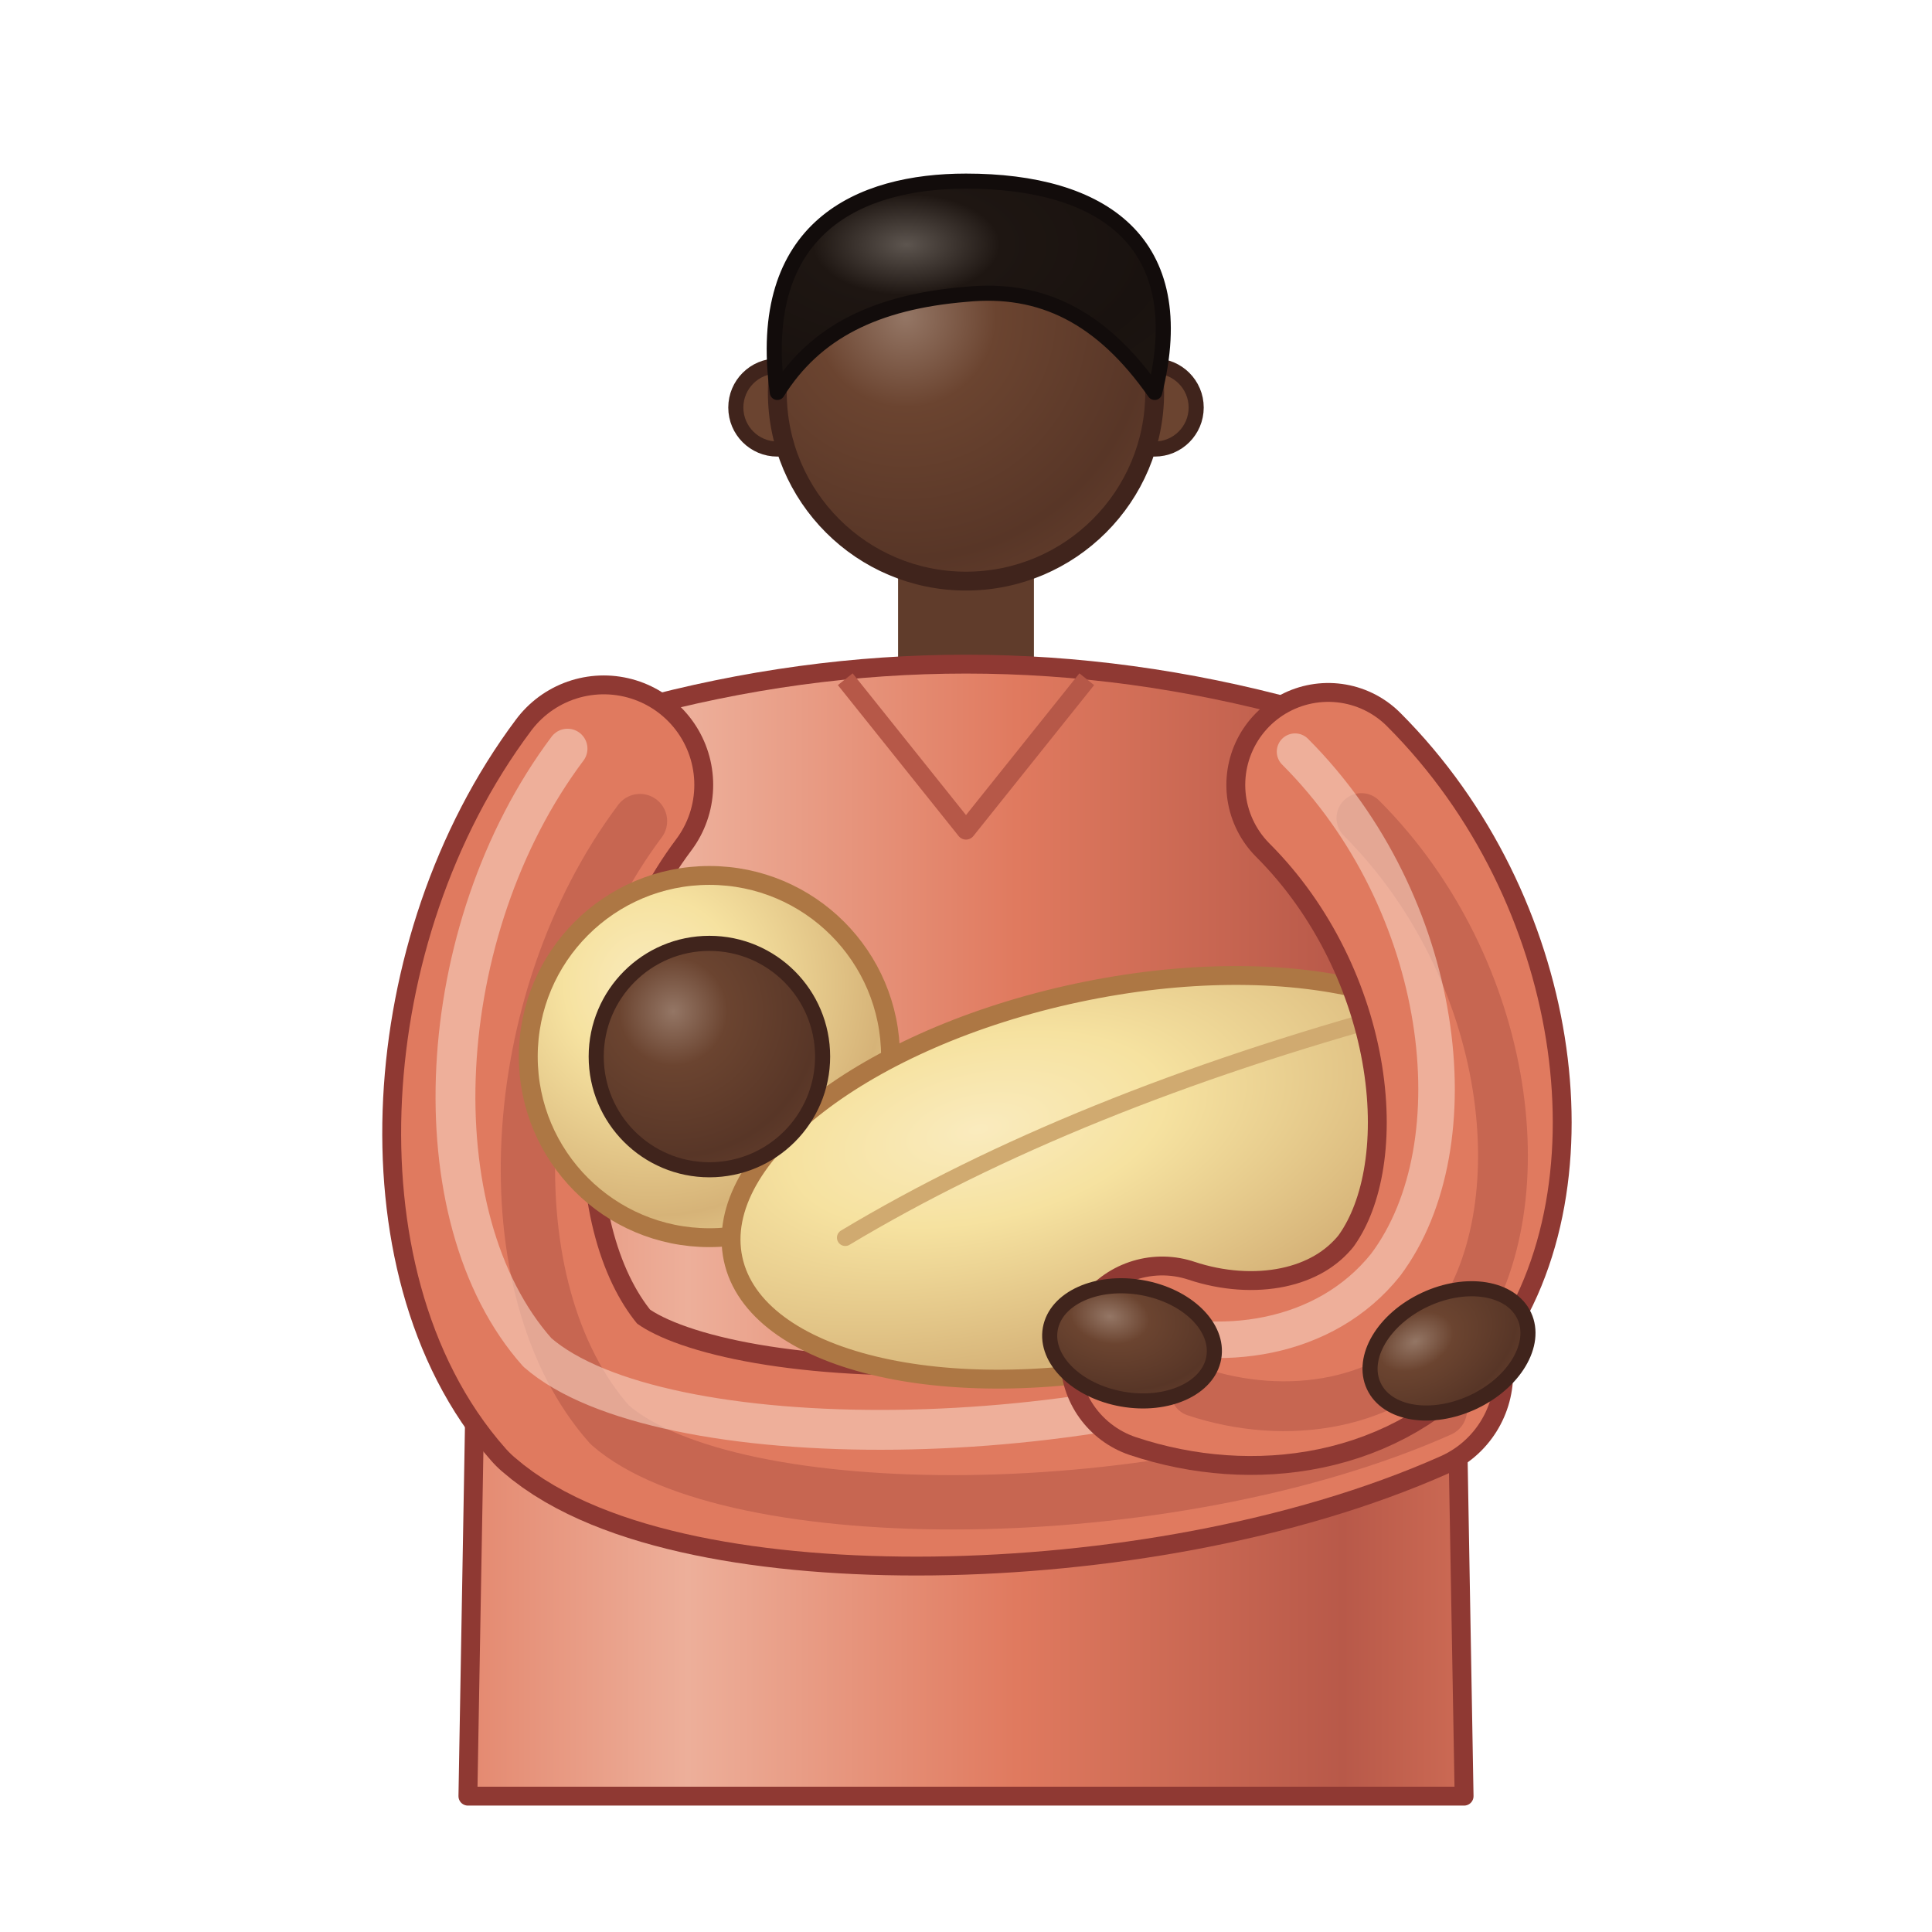
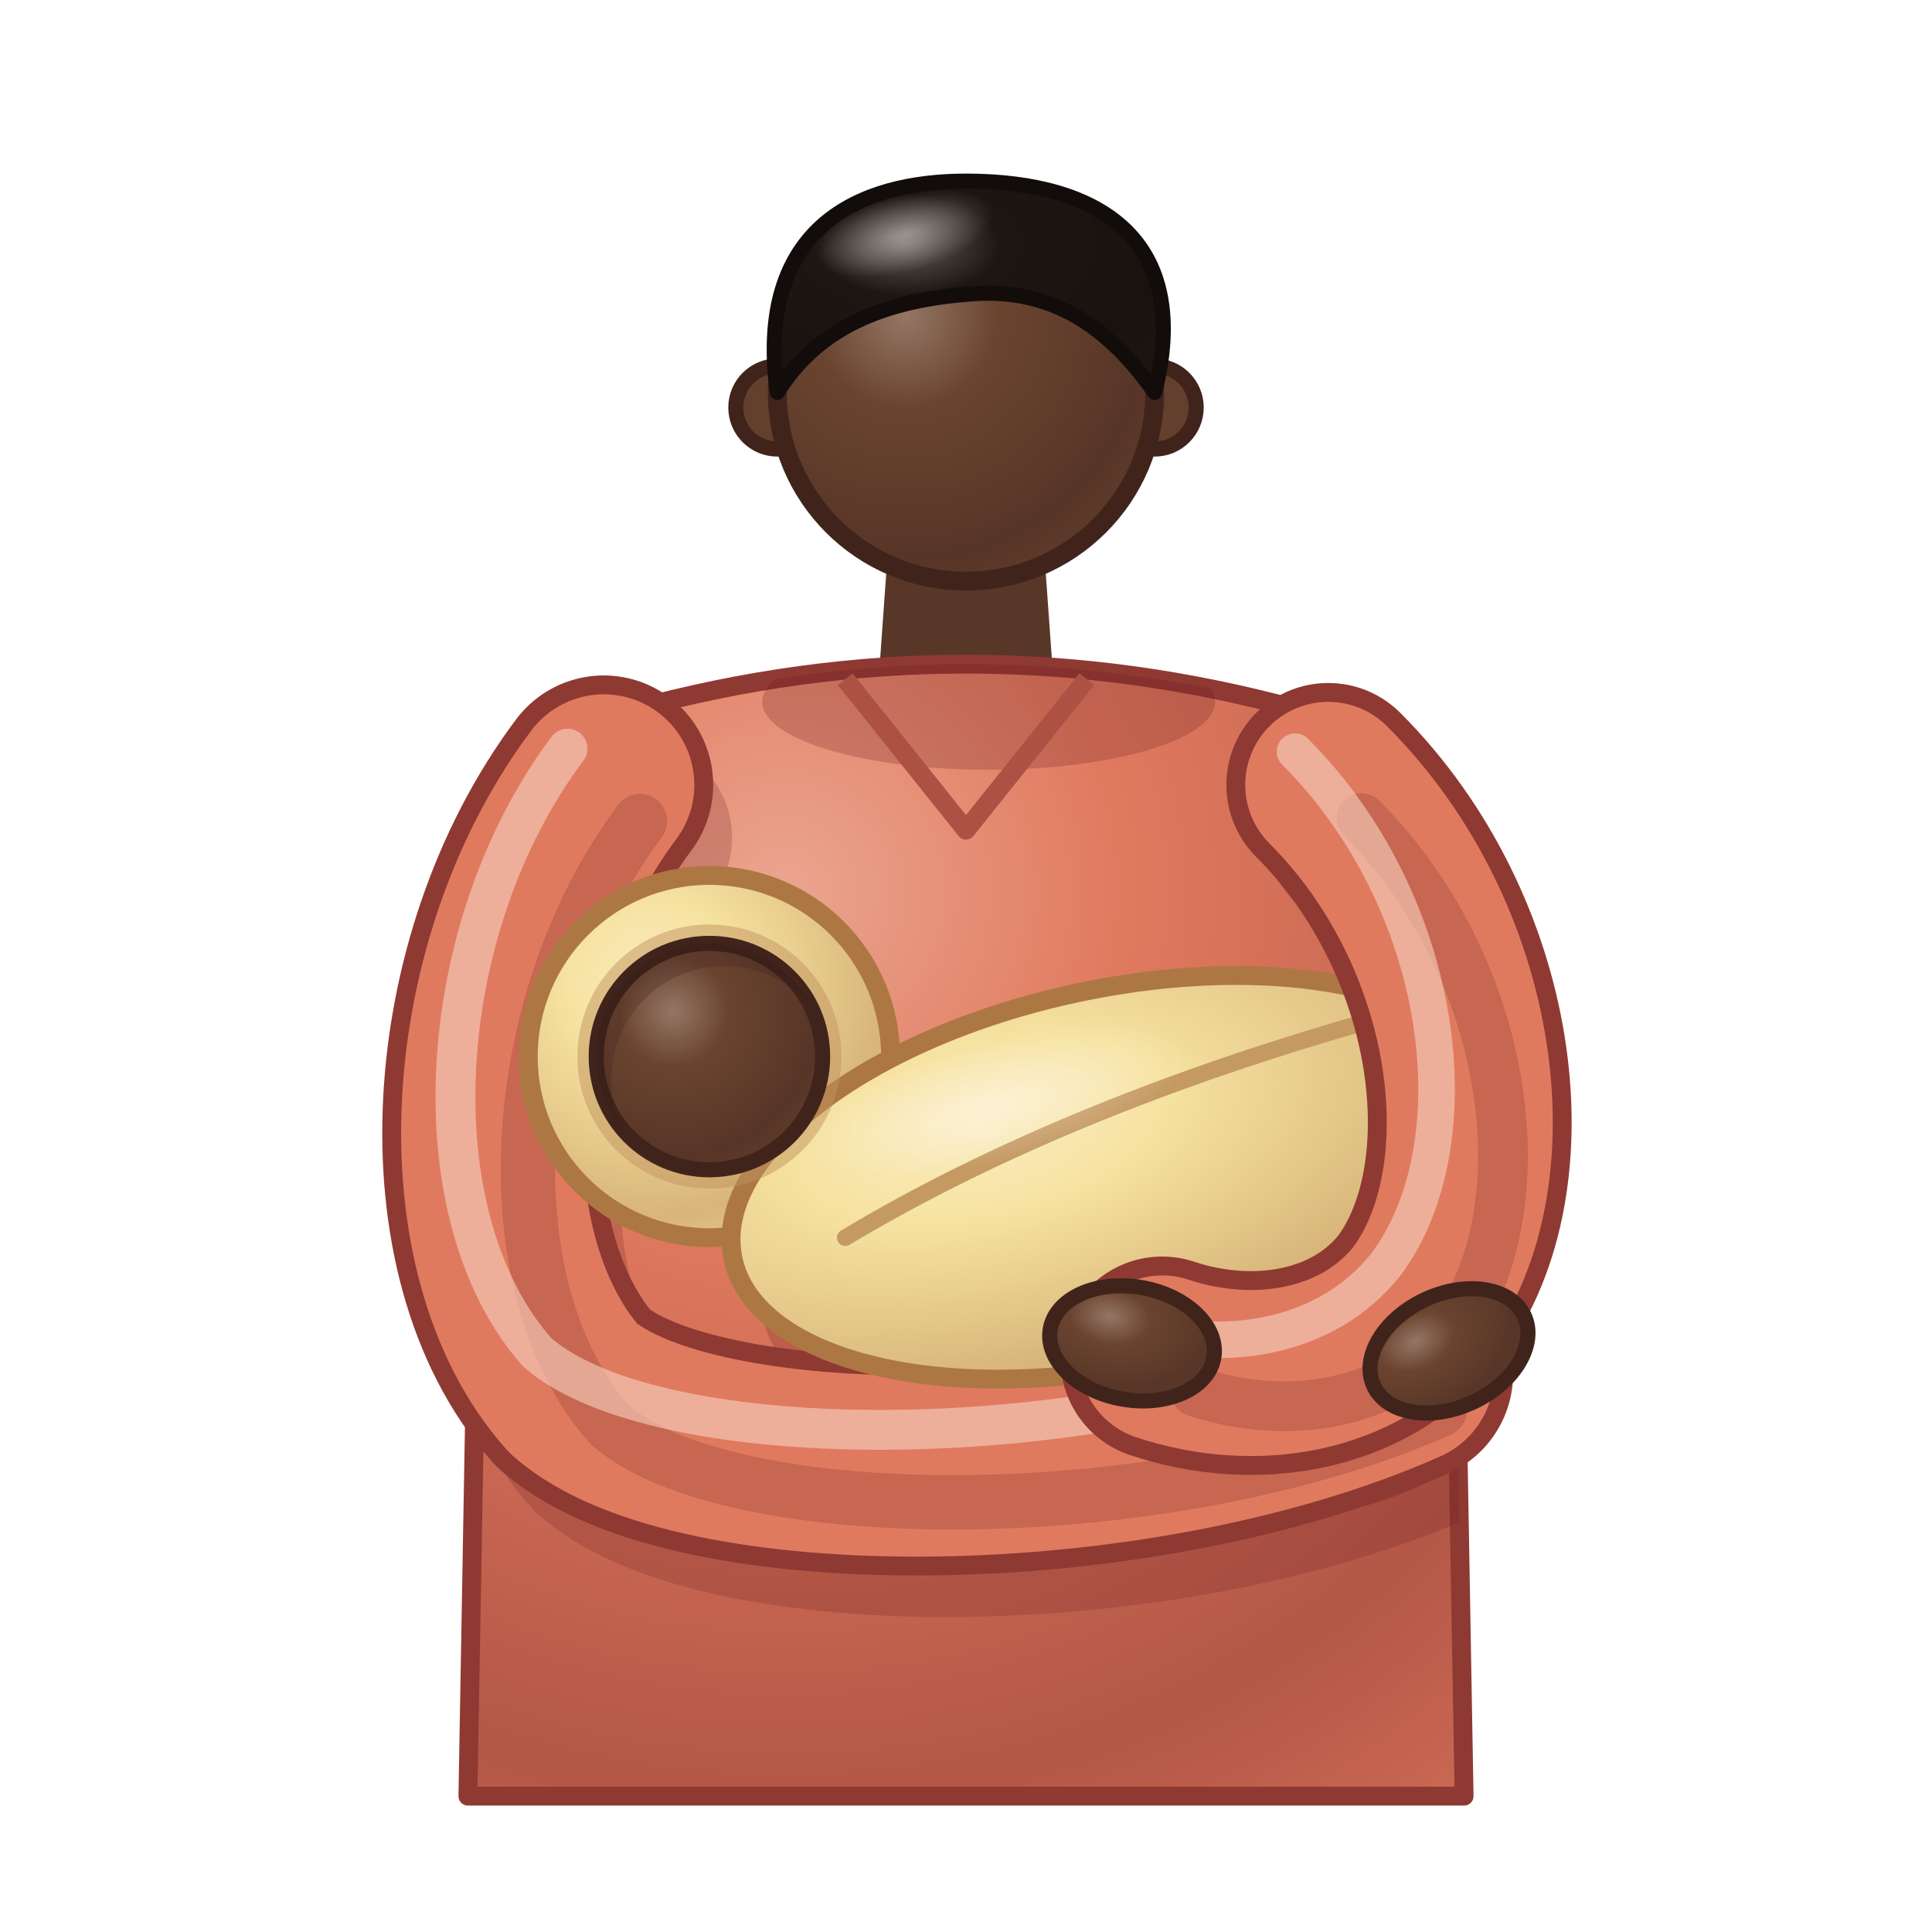
<svg xmlns="http://www.w3.org/2000/svg" viewBox="0 0 256 256" width="256" height="256" role="img" aria-labelledby="parent-and-baby-dark-title">
  <defs>
    <radialGradient id="parent-and-baby-dark-skin" cx="0.34" cy="0.3" r="0.8">
      <stop offset="0" stop-color="#947665" />
      <stop offset="0.3" stop-color="#6B4430" />
-       <stop offset="0.8" stop-color="#583627" />
-       <stop offset="1" stop-color="#623d2c" />
+       <stop offset="0.8" stop-color="#573527" />
+       <stop offset="1" stop-color="#613d2b" />
    </radialGradient>
    <radialGradient id="parent-and-baby-dark-hair" cx="0.34" cy="0.3" r="0.8">
-       <stop offset="0" stop-color="#5d554f" />
+       <stop offset="0" stop-color="#625a53" />
      <stop offset="0.3" stop-color="#1E1612" />
      <stop offset="0.8" stop-color="#19120f" />
-       <stop offset="1" stop-color="#1b1410" />
+       <stop offset="1" stop-color="#1c1411" />
    </radialGradient>
-     <linearGradient id="parent-and-baby-dark-top" x1="0" y1="0" x2="1" y2="0">
-       <stop offset="0" stop-color="#e48970" />
-       <stop offset="0.22" stop-color="#edaf9a" />
-       <stop offset="0.55" stop-color="#E07A5F" />
-       <stop offset="0.88" stop-color="#b85949" />
-       <stop offset="1" stop-color="#cc6a54" />
-     </linearGradient>
+     <radialGradient id="parent-and-baby-dark-top" gradientUnits="userSpaceOnUse" cx="104" cy="118" r="150">
+       <stop offset="0" stop-color="#eba58f" />
+       <stop offset="0.3" stop-color="#E07A5F" />
+       <stop offset="0.8" stop-color="#b45747" />
+       <stop offset="1" stop-color="#ca6853" />
+     </radialGradient>
    <radialGradient id="parent-and-baby-dark-swaddle" cx="0.34" cy="0.3" r="0.8">
      <stop offset="0" stop-color="#faebbe" />
      <stop offset="0.3" stop-color="#F6E2A0" />
-       <stop offset="0.8" stop-color="#d6b378" />
-       <stop offset="1" stop-color="#e6cb8c" />
+       <stop offset="0.8" stop-color="#d8b57a" />
+       <stop offset="1" stop-color="#e7cc8d" />
    </radialGradient>
+     <radialGradient id="parent-and-baby-dark-gloss">
+       <stop offset="0" stop-color="#fff" stop-opacity="0.4" />
+       <stop offset="1" stop-color="#fff" stop-opacity="0" />
+     </radialGradient>
+     <clipPath id="parent-and-baby-dark-on-top">
+       <path d="M84 94Q128 82 172 94Q190 100 192 124L194 238H62L64 124Q66 100 84 94Z" />
+     </clipPath>
+     <clipPath id="parent-and-baby-dark-on-bundle">
+       <ellipse cx="148" cy="156" rx="52" ry="25" transform="rotate(-12 148 156)" />
+       <circle cx="94" cy="140" r="24" />
+     </clipPath>
+     <clipPath id="parent-and-baby-dark-in-face">
+       <circle cx="94" cy="140" r="15" />
+     </clipPath>
  </defs>
-   <rect x="119" y="70" width="18" height="22" fill="#603c2b" />
+   <path d="M118 68L138 68L140 96L116 96Z" fill="#593728" />
  <path d="M84 94Q128 82 172 94Q190 100 192 124L194 238H62L64 124Q66 100 84 94Z" fill="url(#parent-and-baby-dark-top)" stroke="#8f3933" stroke-width="2.5" stroke-linejoin="round" />
-   <path d="M112 90L128 110L144 90" fill="none" stroke="#b65848" stroke-width="2.5" stroke-linejoin="round" />
+   <g clip-path="url(#parent-and-baby-dark-on-top)">
+     <ellipse cx="131" cy="93" rx="30" ry="9" fill="#6a1b1f" opacity="0.24" />
+     <path d="M80 104C62 128 60 166 76 184C92 198 150 198 186 182" transform="translate(4 7)" fill="none" stroke="#6a1b1f" stroke-width="26" stroke-linecap="round" opacity="0.22" />
+     <path d="M176 104C196 124 200 156 188 172C180 182 166 184 154 180" transform="translate(4 7)" fill="none" stroke="#6a1b1f" stroke-width="24" stroke-linecap="round" opacity="0.22" />
+     <ellipse cx="152" cy="164" rx="52" ry="25" transform="rotate(-12 152 164)" fill="#6a1b1f" opacity="0.24" />
+   </g>
+   <path d="M112 90L128 110L144 90" fill="none" stroke="#ad5144" stroke-width="2.5" stroke-linejoin="round" />
  <path d="M80 104C62 128 60 166 76 184C92 198 150 198 186 182" fill="none" stroke-linecap="round" stroke-linejoin="round" stroke="#8f3933" stroke-width="29" />
  <path d="M80 104C62 128 60 166 76 184C92 198 150 198 186 182" fill="none" stroke-linecap="round" stroke-linejoin="round" stroke="#E07A5F" stroke-width="24" />
  <path d="M80 104C62 128 60 166 76 184C92 198 150 198 186 182" fill="none" stroke-linecap="round" stroke-linejoin="round" stroke="#ad5144" stroke-width="7.2" opacity="0.5" transform="translate(4.8 4.8)" />
  <path d="M80 104C62 128 60 166 76 184C92 198 150 198 186 182" fill="none" stroke-linecap="round" stroke-linejoin="round" stroke="#f6d2c2" stroke-width="5.28" opacity="0.6" transform="translate(-4.8 -4.8)" />
  <circle cx="94" cy="140" r="24" fill="url(#parent-and-baby-dark-swaddle)" stroke="#ad7744" stroke-width="2.5" />
  <ellipse cx="148" cy="156" rx="52" ry="25" transform="rotate(-12 148 156)" fill="url(#parent-and-baby-dark-swaddle)" stroke="#ad7744" stroke-width="2.5" />
+   <circle cx="94" cy="140" r="17.5" fill="#c1945d" opacity="0.5" />
  <circle cx="94" cy="140" r="15" fill="url(#parent-and-baby-dark-skin)" stroke="#40241c" stroke-width="2" />
-   <path d="M112 164Q142 146 186 134" fill="none" stroke="#d0aa70" stroke-width="2.2" stroke-linecap="round" />
+   <circle cx="96" cy="143" r="18" fill="none" stroke="#2c1513" stroke-width="6" opacity="0.2" clip-path="url(#parent-and-baby-dark-in-face)" />
+   <path d="M112 164Q142 146 186 134" fill="none" stroke="#c59a62" stroke-width="2.2" stroke-linecap="round" />
+   <g clip-path="url(#parent-and-baby-dark-on-bundle)">
+     <path d="M176 104C196 124 200 156 188 172C180 182 166 184 154 180" transform="translate(4 7)" fill="none" stroke="#8b4519" stroke-width="24" stroke-linecap="round" opacity="0.26" />
+     <ellipse cx="132" cy="146" rx="26" ry="8" transform="rotate(-14 132 146)" fill="url(#parent-and-baby-dark-gloss)" />
+   </g>
  <path d="M176 104C196 124 200 156 188 172C180 182 166 184 154 180" fill="none" stroke-linecap="round" stroke-linejoin="round" stroke="#8f3933" stroke-width="27" />
  <path d="M176 104C196 124 200 156 188 172C180 182 166 184 154 180" fill="none" stroke-linecap="round" stroke-linejoin="round" stroke="#E07A5F" stroke-width="22" />
  <path d="M176 104C196 124 200 156 188 172C180 182 166 184 154 180" fill="none" stroke-linecap="round" stroke-linejoin="round" stroke="#ad5144" stroke-width="6.6" opacity="0.5" transform="translate(4.4 4.4)" />
  <path d="M176 104C196 124 200 156 188 172C180 182 166 184 154 180" fill="none" stroke-linecap="round" stroke-linejoin="round" stroke="#f6d2c2" stroke-width="4.84" opacity="0.6" transform="translate(-4.4 -4.4)" />
  <ellipse cx="192" cy="179" rx="11" ry="7.5" transform="rotate(-25 192 179)" fill="url(#parent-and-baby-dark-skin)" stroke="#40241c" stroke-width="2" />
  <ellipse cx="150" cy="178" rx="11" ry="7.5" transform="rotate(10 150 178)" fill="url(#parent-and-baby-dark-skin)" stroke="#40241c" stroke-width="2" />
-   <circle cx="103" cy="54" r="5.5" fill="#6B4430" stroke="#40241c" stroke-width="2" />
-   <circle cx="153" cy="54" r="5.5" fill="#6B4430" stroke="#40241c" stroke-width="2" />
+   <circle cx="103" cy="54" r="5.5" fill="#643f2d" stroke="#40241c" stroke-width="2" />
+   <circle cx="153" cy="54" r="5.5" fill="#643f2d" stroke="#40241c" stroke-width="2" />
  <circle cx="128" cy="52" r="25" fill="url(#parent-and-baby-dark-skin)" stroke="#40241c" stroke-width="2.5" />
  <path d="M103 52C100 30 114 24 128 24C146 24 158 32 153 52C146 42 138 38 128 39C116 40 108 44 103 52Z" fill="url(#parent-and-baby-dark-hair)" stroke="#120c0b" stroke-width="2" stroke-linejoin="round" />
+   <ellipse cx="120" cy="31" rx="12" ry="5" transform="rotate(-15 120 31)" fill="url(#parent-and-baby-dark-gloss)" />
</svg>
